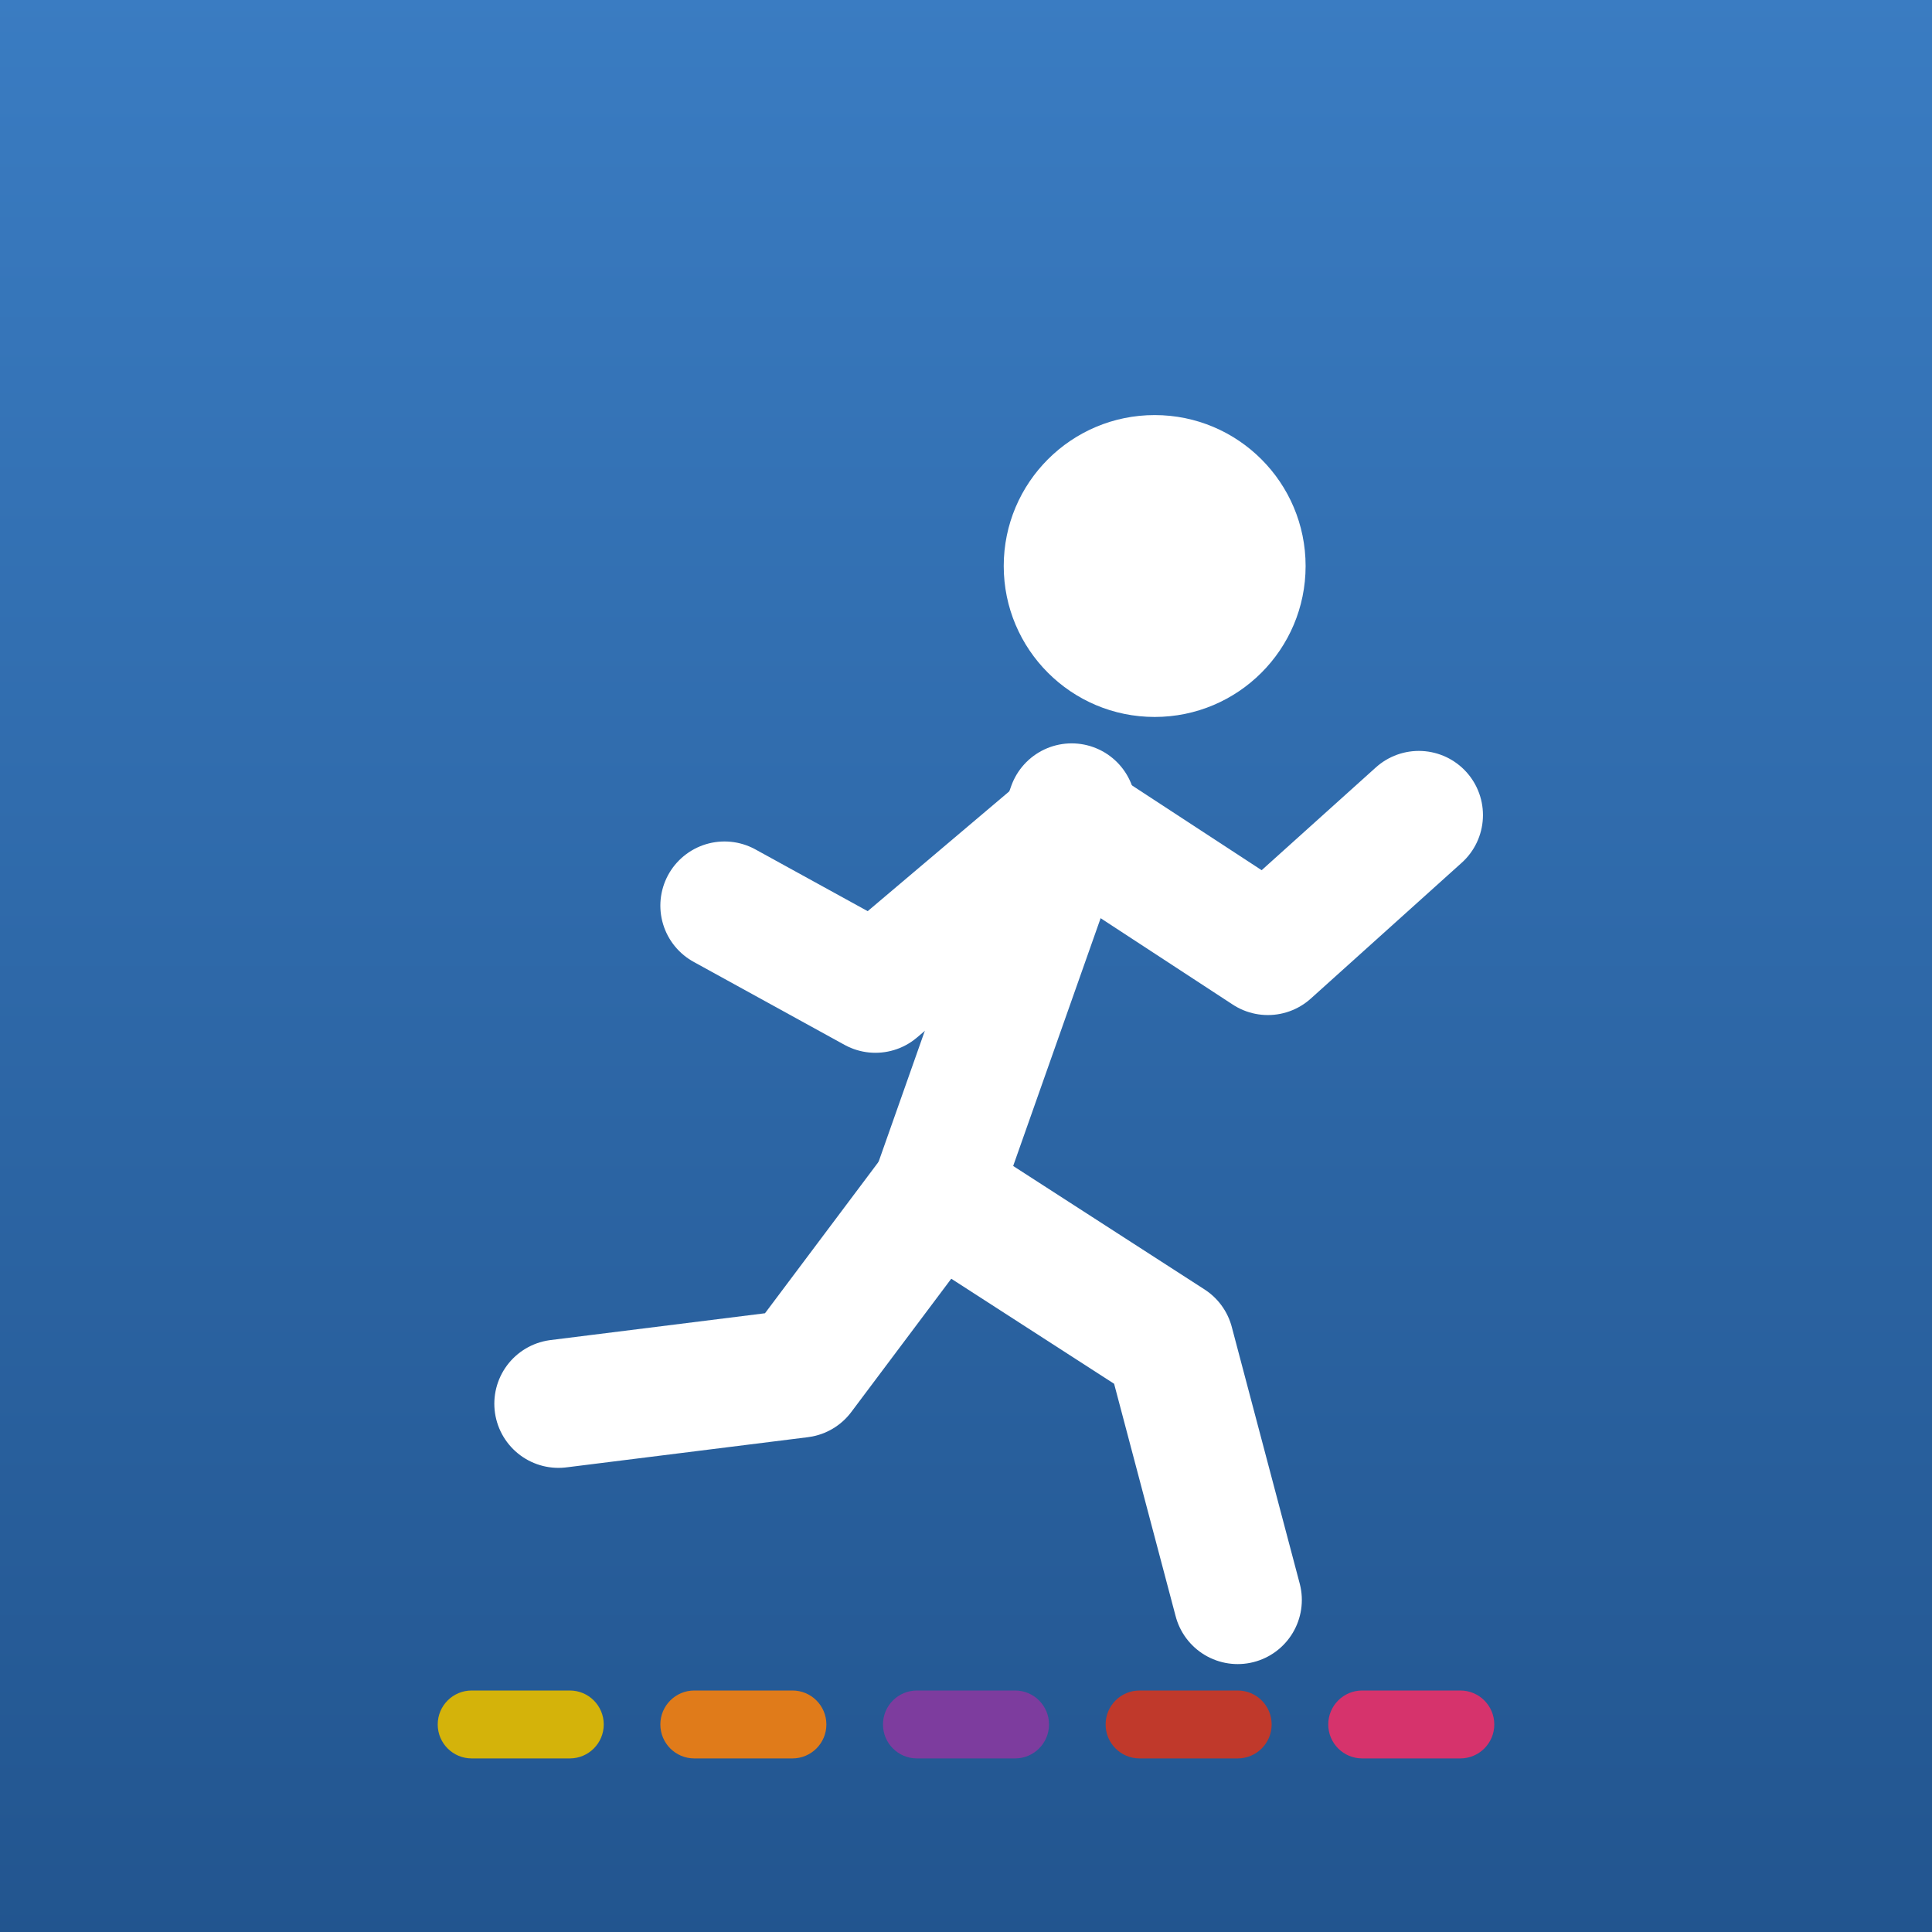
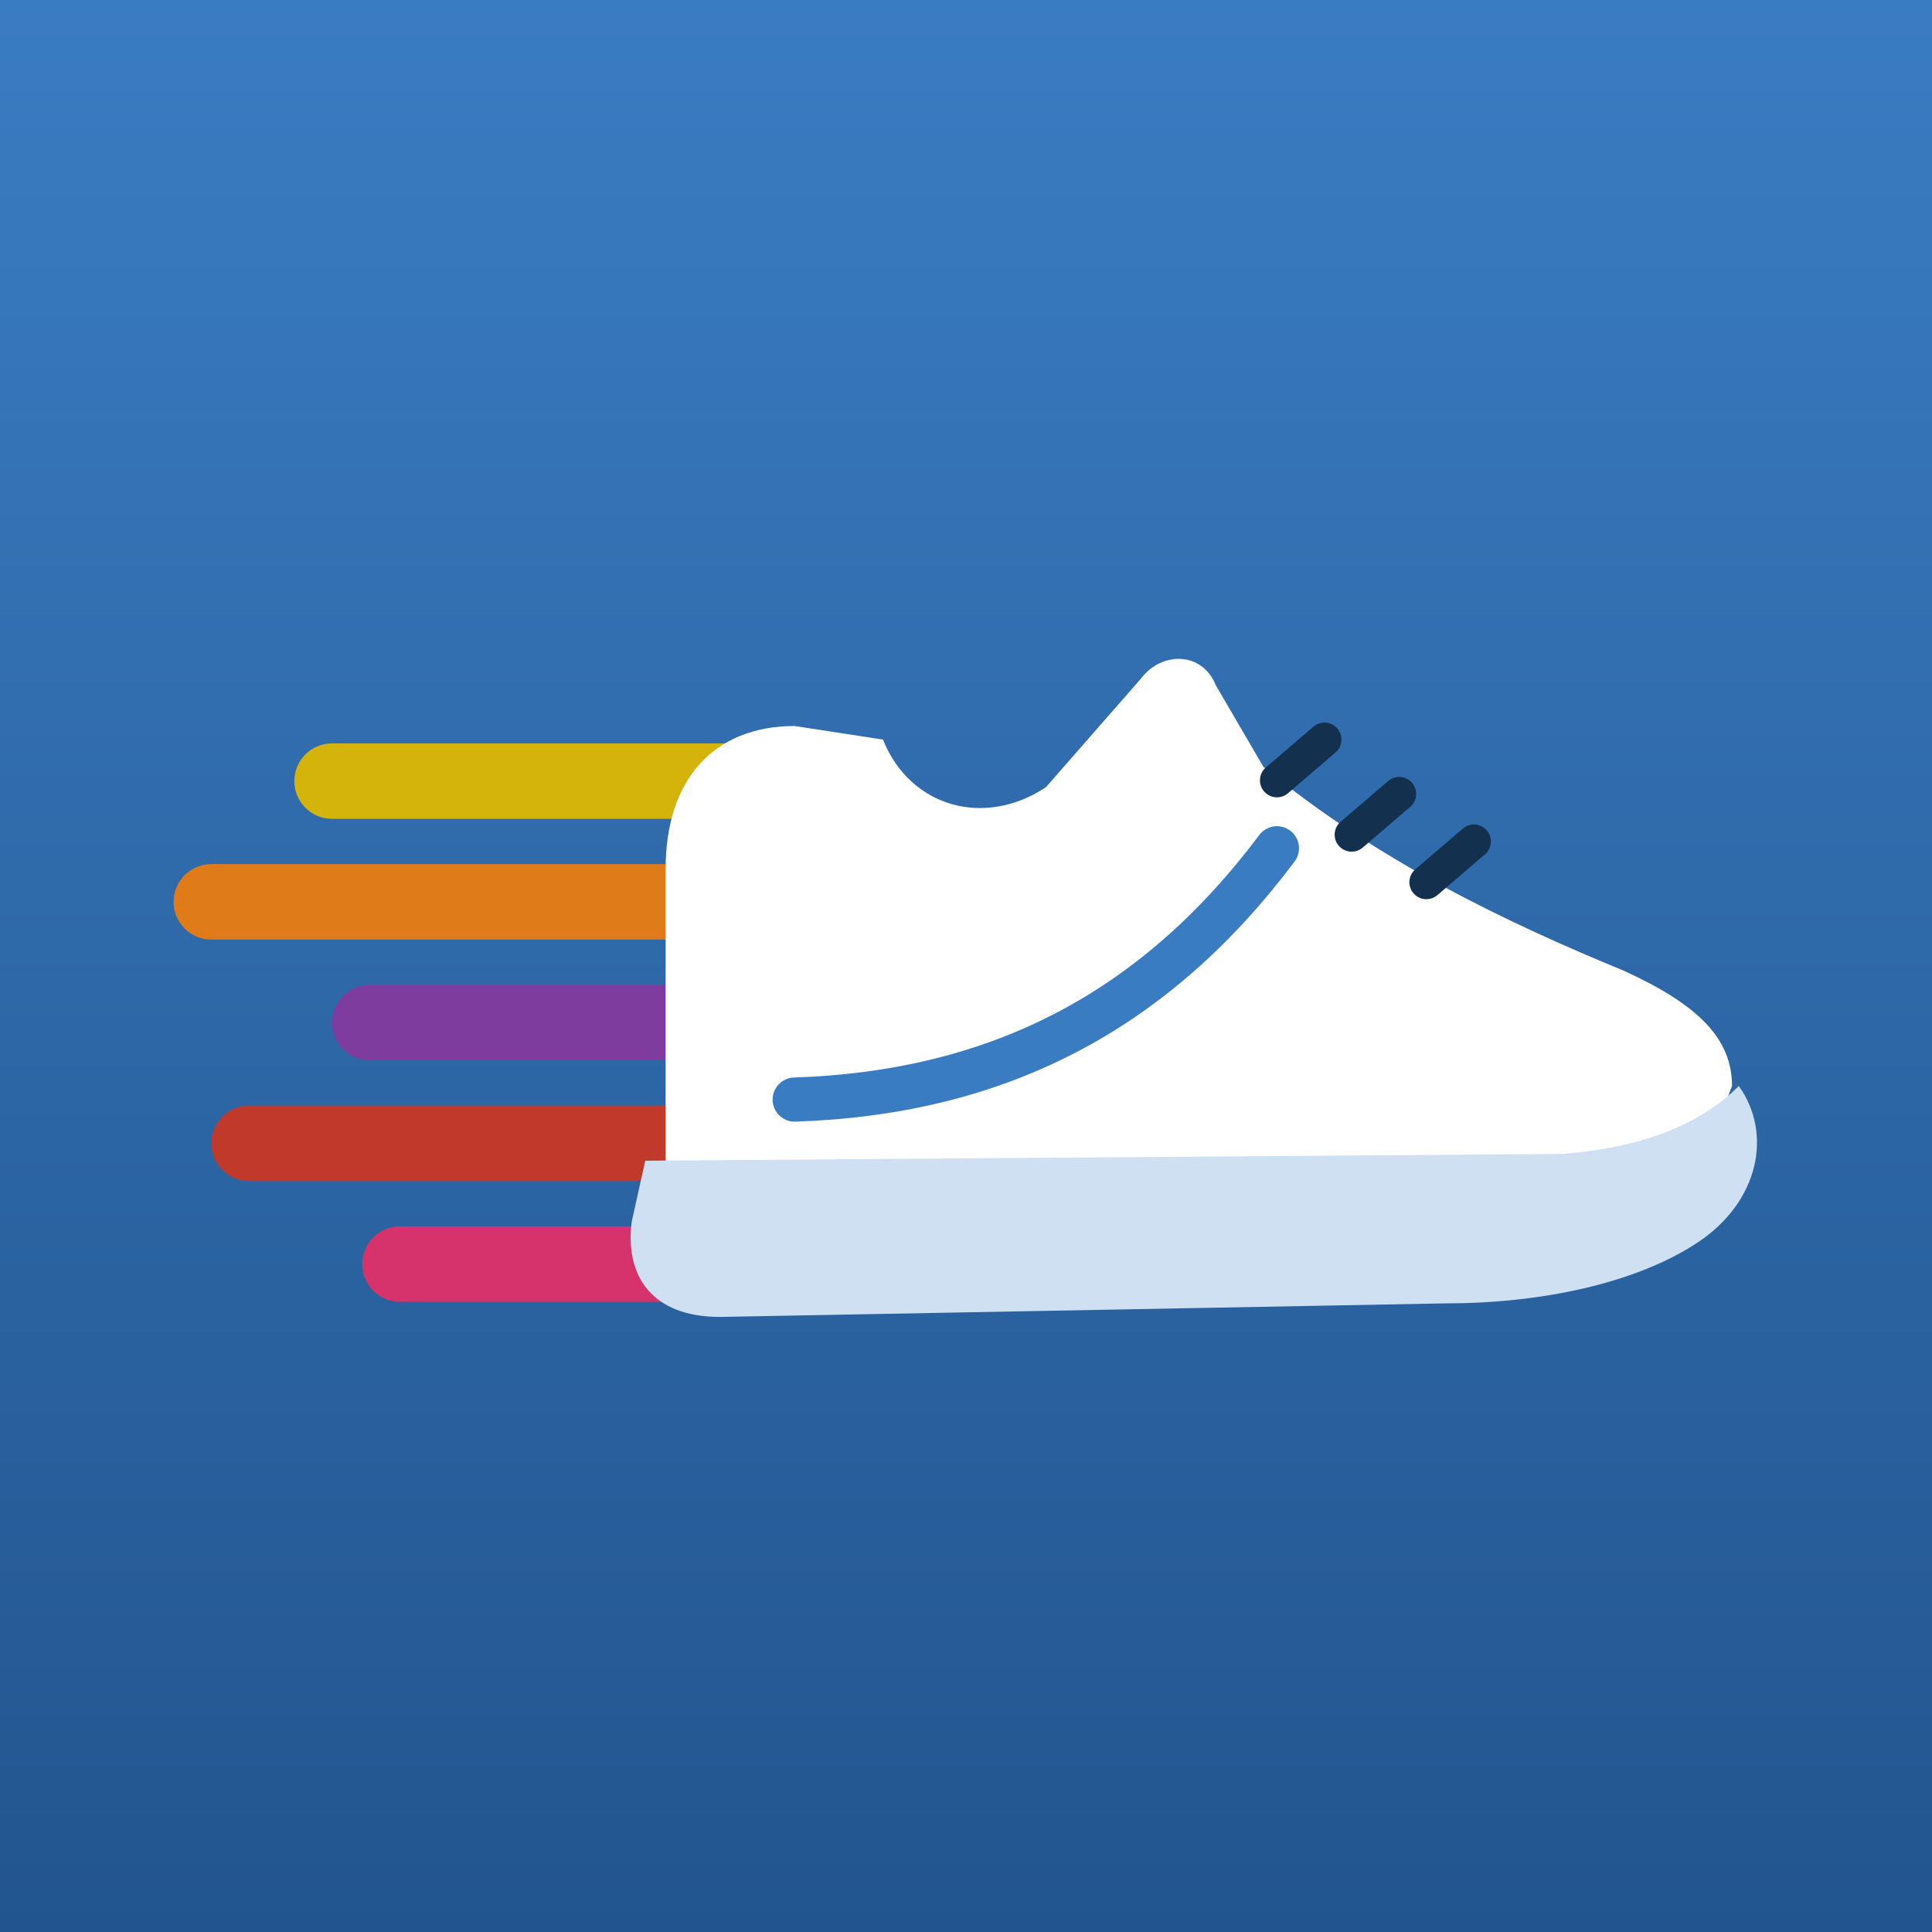
<svg xmlns="http://www.w3.org/2000/svg" viewBox="0 0 512 512">
  <defs>
    <linearGradient id="bg" x1="0" y1="0" x2="0" y2="1">
      <stop offset="0" stop-color="#3a7cc2" />
      <stop offset="1" stop-color="#22558f" />
    </linearGradient>
  </defs>
  <rect width="512" height="512" fill="url(#bg)" />
-   <g fill="none" stroke="#ffffff" stroke-width="34" stroke-linecap="round" stroke-linejoin="round">
-     <polyline points="248,316 212,364 148,372" />
-     <polyline points="248,316 310,356 328,424" />
-     <line x1="284" y1="214" x2="248" y2="316" />
-     <polyline points="284,218 232,262 192,240" />
-     <polyline points="284,218 336,252 376,216" />
-   </g>
-   <circle cx="306" cy="150" r="40" fill="#ffffff" />
-   <g transform="translate(116 448)">
-     <rect x="0" y="0" width="44" height="18" rx="9" fill="#d4b30a" />
-     <rect x="59" y="0" width="44" height="18" rx="9" fill="#e07b1a" />
-     <rect x="118" y="0" width="44" height="18" rx="9" fill="#7d3c9e" />
-     <rect x="177" y="0" width="44" height="18" rx="9" fill="#c0392b" />
-     <rect x="236" y="0" width="44" height="18" rx="9" fill="#d6336c" />
+   <rect x="78" y="197" width="150" height="20" rx="10" fill="#d4b30a" />
+   <rect x="46" y="229" width="182" height="20" rx="10" fill="#e07b1a" />
+   <rect x="88" y="261" width="140" height="20" rx="10" fill="#7d3c9e" />
+   <rect x="56" y="293" width="172" height="20" rx="10" fill="#c0392b" />
+   <rect x="96" y="325" width="132" height="20" rx="10" fill="#d6336c" />
+   <g transform="translate(36 -2) scale(0.9)">
+     <path d="M156,348 L156,258 C156,232 170,216 194,216 L220,220 C228,240 250,246 268,234 L296,202 C302,194 314,194 318,204 L332,228 C366,256 404,274 438,288 C460,298 470,308 470,322 L460,348 L156,348 Z" fill="#ffffff" />
+     <path d="M150,344 L420,342 C446,340 462,332 472,322 C482,336 478,356 460,368 C442,380 414,386 386,386 L172,390 C152,390 144,378 146,362 Z" fill="#cfe0f2" />
+     <g stroke="#14304f" stroke-width="10" stroke-linecap="round">
+       <line x1="336" y1="232" x2="350" y2="220" />
+       <line x1="358" y1="248" x2="372" y2="236" />
+       <line x1="380" y1="262" x2="394" y2="250" />
+     </g>
+     <path d="M194,326 C254,324 300,300 336,252" fill="none" stroke="#3a7cc2" stroke-width="13" stroke-linecap="round" />
  </g>
</svg>
